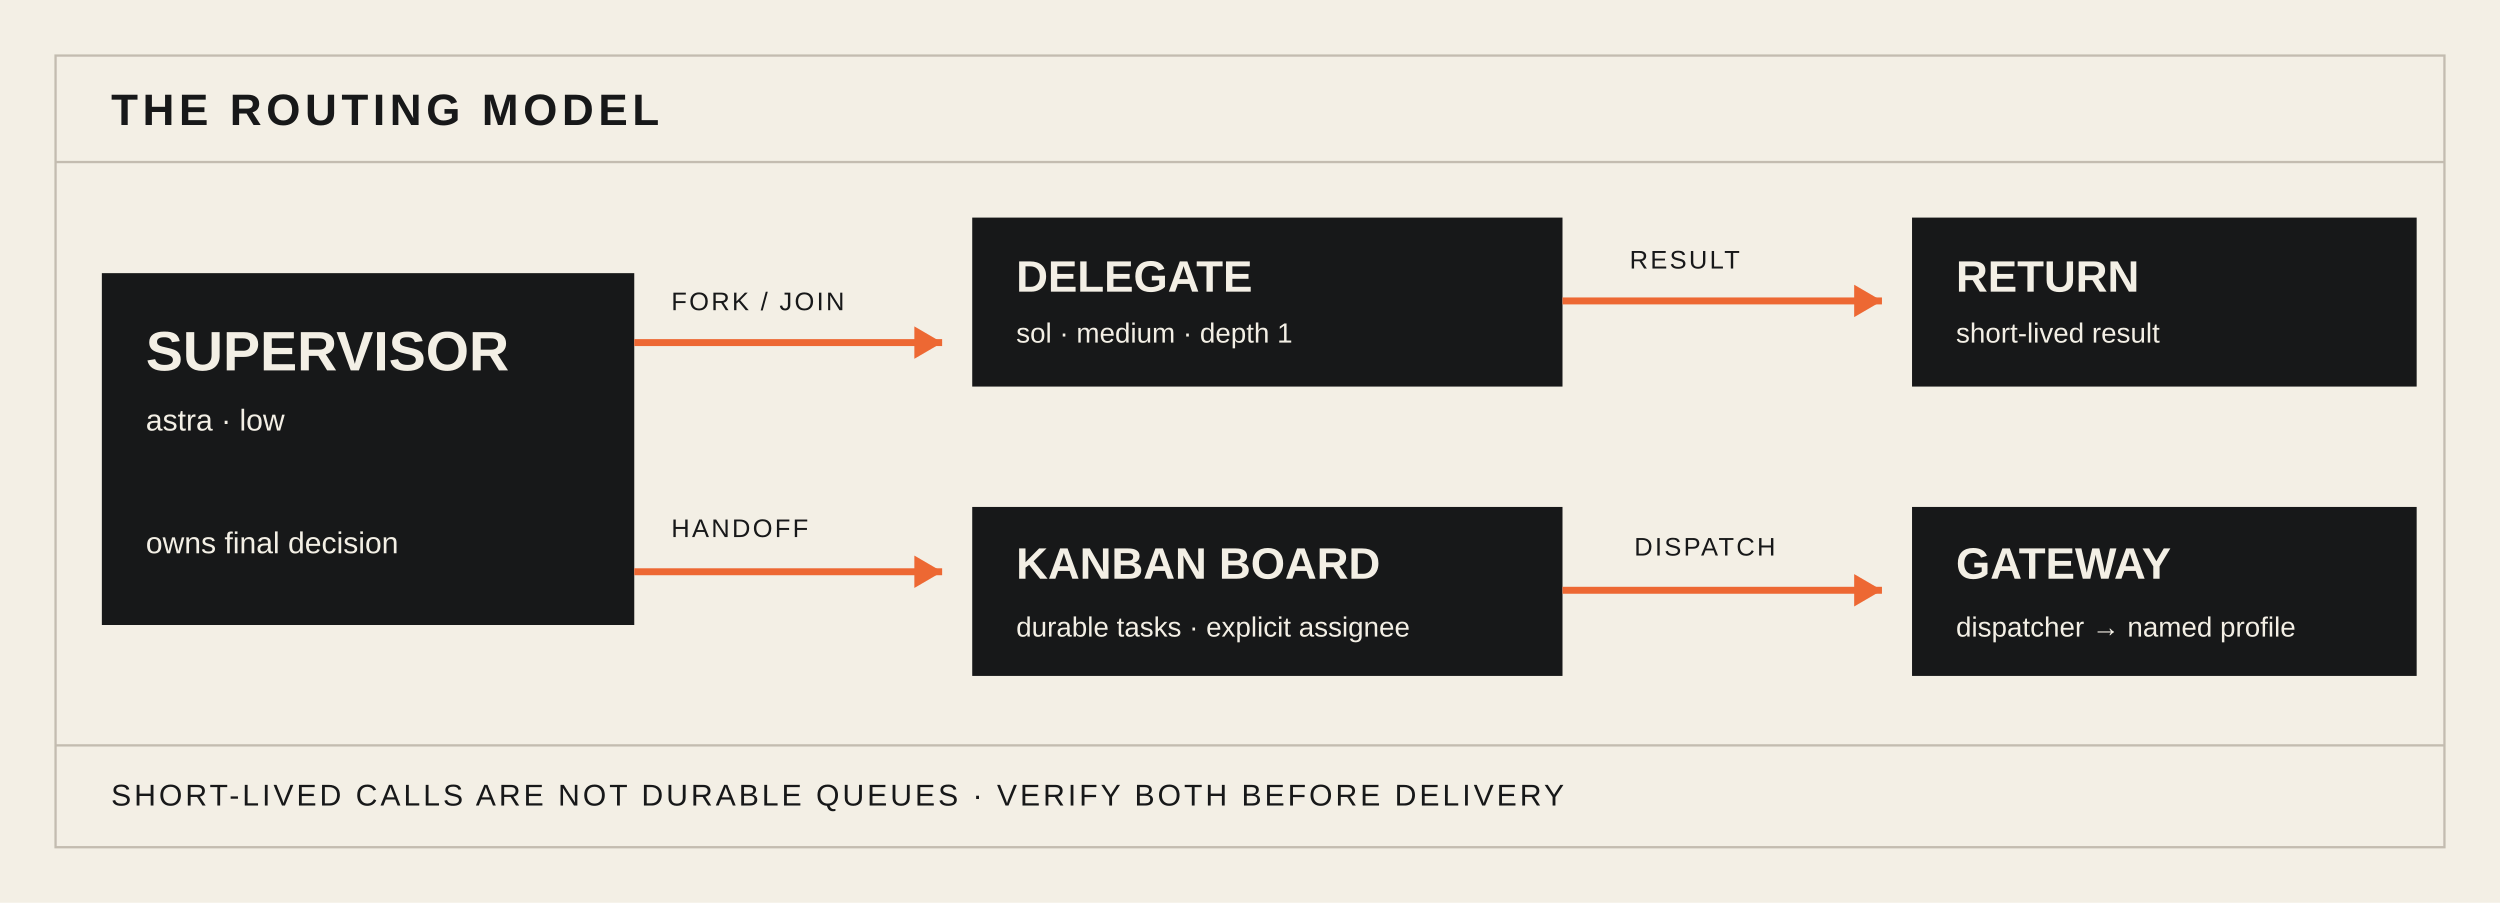
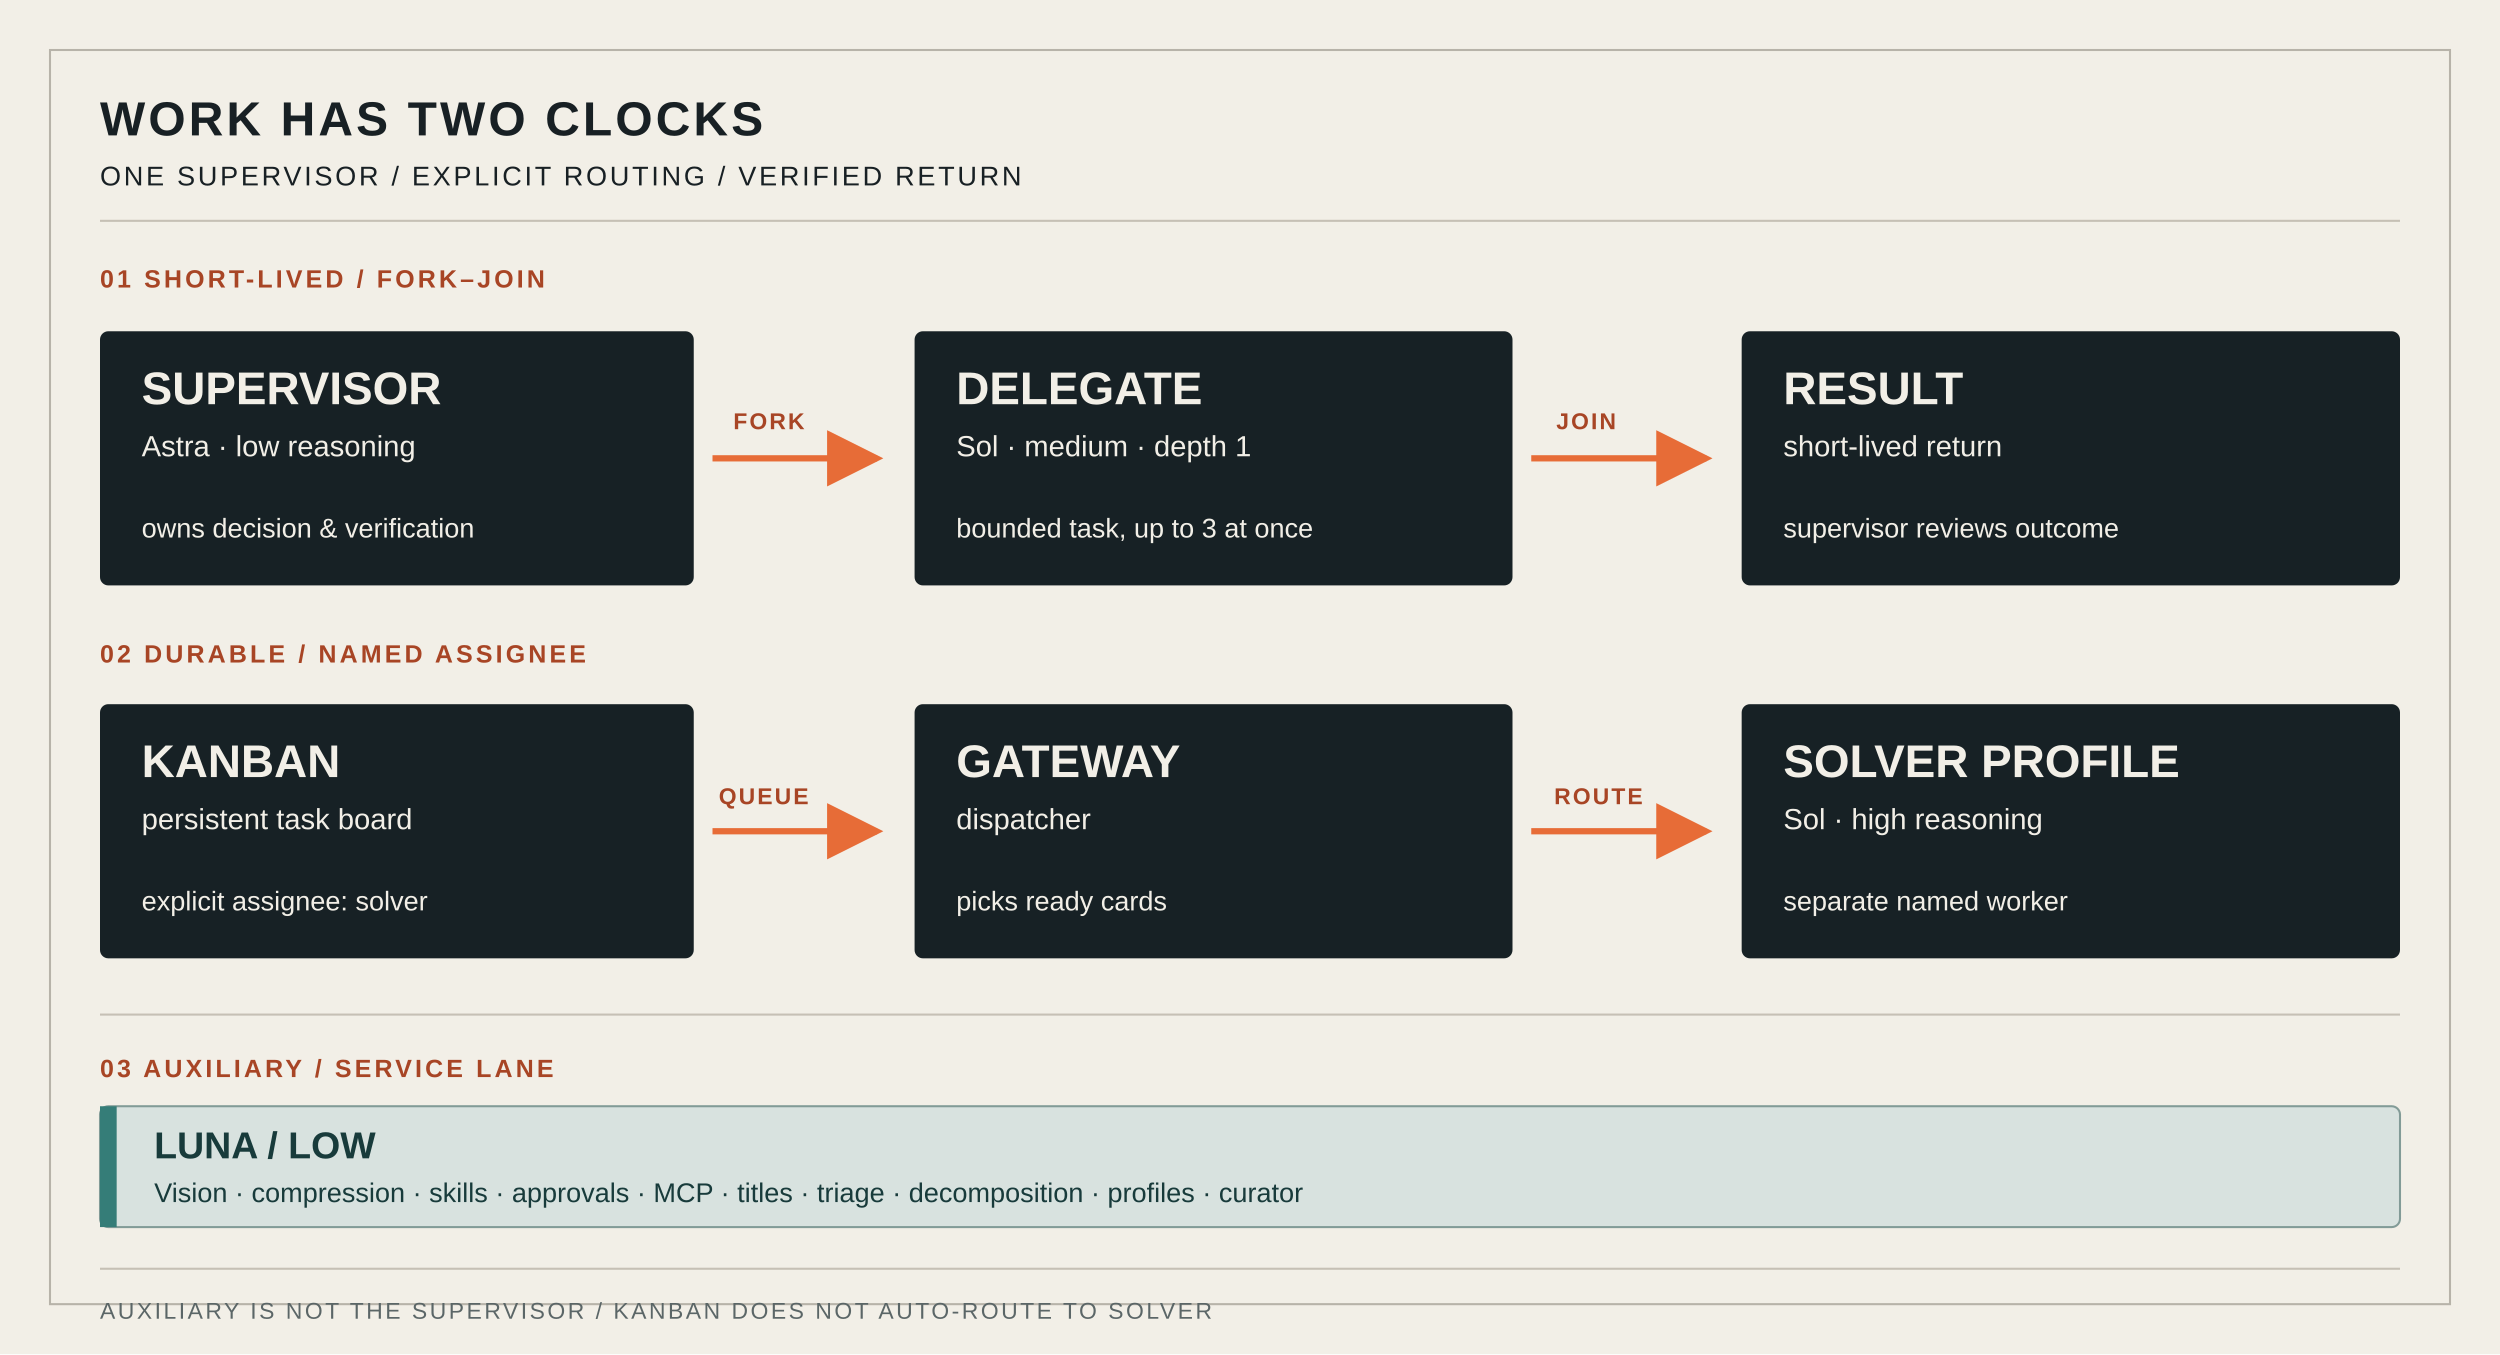
- <svg xmlns="http://www.w3.org/2000/svg" viewBox="0 0 1080 390" role="img" aria-labelledby="title desc">
-   <rect width="1080" height="390" fill="#f3efe5" />
-   <g stroke="#c3bcb0" fill="none">
-     <path d="M24 24H1056V366H24Z" />
-     <path d="M24 70H1056M24 322H1056" />
+ <svg xmlns="http://www.w3.org/2000/svg" viewBox="0 0 1200 650" role="img" aria-labelledby="title desc">
+   <defs>
+     <marker id="arrow" markerWidth="9" markerHeight="9" refX="8" refY="4.5" orient="auto">
+       <path d="M0 0L9 4.5L0 9Z" fill="#e76c37" />
+     </marker>
+   </defs>
+   <rect width="1200" height="650" fill="#f2efe7" />
+   <rect x="24" y="24" width="1152" height="602" fill="none" stroke="#b7b3a9" />
+   <g font-family="Arial, Helvetica, sans-serif" fill="#182024">
+     <text x="48" y="65" font-size="23" font-weight="700" letter-spacing="1.5">WORK HAS TWO CLOCKS</text>
+     <text x="48" y="89" font-size="13" letter-spacing="1.3">ONE SUPERVISOR  /  EXPLICIT ROUTING  /  VERIFIED RETURN</text>
  </g>
-   <g font-family="Arial, Helvetica, sans-serif" fill="#171819">
-     <text x="48" y="54" font-size="19" font-weight="700" letter-spacing="2">THE ROUTING MODEL</text>
-     <text x="48" y="348" font-size="13" letter-spacing="1.3">SHORT-LIVED CALLS ARE NOT DURABLE QUEUES  ·  VERIFY BOTH BEFORE DELIVERY</text>
+   <path d="M48 106H1152M48 487H1152M48 609H1152" stroke="#c6c0b5" fill="none" />
+   <g font-family="Arial, Helvetica, sans-serif" font-weight="700" font-size="12" letter-spacing="1.5" fill="#a84525">
+     <text x="48" y="138">01  SHORT-LIVED / FORK–JOIN</text>
+     <text x="48" y="318">02  DURABLE / NAMED ASSIGNEE</text>
+     <text x="48" y="517">03  AUXILIARY / SERVICE LANE</text>
  </g>
-   <g fill="#171819">
-     <rect x="44" y="118" width="230" height="152" />
-     <rect x="420" y="94" width="255" height="73" />
-     <rect x="420" y="219" width="255" height="73" />
-     <rect x="826" y="94" width="218" height="73" />
-     <rect x="826" y="219" width="218" height="73" />
+   <g fill="#172125">
+     <rect x="48" y="159" width="285" height="122" rx="4" />
+     <rect x="439" y="159" width="287" height="122" rx="4" />
+     <rect x="836" y="159" width="316" height="122" rx="4" />
+     <rect x="48" y="338" width="285" height="122" rx="4" />
+     <rect x="439" y="338" width="287" height="122" rx="4" />
+     <rect x="836" y="338" width="316" height="122" rx="4" />
  </g>
-   <g fill="#f3efe5" font-family="Arial, Helvetica, sans-serif">
-     <text x="63" y="160" font-size="24" font-weight="700">SUPERVISOR</text>
-     <text x="63" y="186" font-size="13">astra · low</text>
-     <text x="63" y="239" font-size="13">owns final decision</text>
-     <text x="439" y="126" font-size="19" font-weight="700">DELEGATE</text>
-     <text x="439" y="148" font-size="12">sol · medium · depth 1</text>
-     <text x="439" y="250" font-size="19" font-weight="700">KANBAN BOARD</text>
-     <text x="439" y="275" font-size="12">durable tasks · explicit assignee</text>
-     <text x="845" y="126" font-size="19" font-weight="700">RETURN</text>
-     <text x="845" y="148" font-size="12">short-lived result</text>
-     <text x="845" y="250" font-size="19" font-weight="700">GATEWAY</text>
-     <text x="845" y="275" font-size="12">dispatcher → named profile</text>
+   <g fill="#f2efe7" font-family="Arial, Helvetica, sans-serif">
+     <text x="68" y="194" font-size="22" font-weight="700">SUPERVISOR</text>
+     <text x="68" y="219" font-size="14">Astra · low reasoning</text>
+     <text x="68" y="258" font-size="13">owns decision &amp; verification</text>
+     <text x="459" y="194" font-size="22" font-weight="700">DELEGATE</text>
+     <text x="459" y="219" font-size="14">Sol · medium · depth 1</text>
+     <text x="459" y="258" font-size="13">bounded task, up to 3 at once</text>
+     <text x="856" y="194" font-size="22" font-weight="700">RESULT</text>
+     <text x="856" y="219" font-size="14">short-lived return</text>
+     <text x="856" y="258" font-size="13">supervisor reviews outcome</text>
+     <text x="68" y="373" font-size="22" font-weight="700">KANBAN</text>
+     <text x="68" y="398" font-size="14">persistent task board</text>
+     <text x="68" y="437" font-size="13">explicit assignee: solver</text>
+     <text x="459" y="373" font-size="22" font-weight="700">GATEWAY</text>
+     <text x="459" y="398" font-size="14">dispatcher</text>
+     <text x="459" y="437" font-size="13">picks ready cards</text>
+     <text x="856" y="373" font-size="22" font-weight="700">SOLVER PROFILE</text>
+     <text x="856" y="398" font-size="14">Sol · high reasoning</text>
+     <text x="856" y="437" font-size="13">separate named worker</text>
  </g>
-   <g stroke="#ed6833" stroke-width="3" fill="none">
-     <path d="M274 148H407" />
-     <path d="M274 247H407" />
-     <path d="M675 130H813" />
-     <path d="M675 255H813" />
+   <g stroke="#e76c37" stroke-width="3" fill="none" marker-end="url(#arrow)">
+     <path d="M342 220H421" />
+     <path d="M735 220H819" />
+     <path d="M342 399H421" />
+     <path d="M735 399H819" />
  </g>
-   <g fill="#ed6833">
-     <path d="m407 148-12-7v14zM407 247l-12-7v14zM813 130l-12-7v14zM813 255l-12-7v14z" />
+   <g fill="#a84525" font-family="Arial, Helvetica, sans-serif" font-size="11" font-weight="700" letter-spacing="1">
+     <text x="352" y="206">FORK</text>
+     <text x="747" y="206">JOIN</text>
+     <text x="345" y="386">QUEUE</text>
+     <text x="746" y="386">ROUTE</text>
  </g>
-   <g font-family="Arial, Helvetica, sans-serif" fill="#171819" font-size="11" letter-spacing="1">
-     <text x="290" y="134">FORK / JOIN</text>
-     <text x="290" y="232">HANDOFF</text>
-     <text x="704" y="116">RESULT</text>
-     <text x="706" y="240">DISPATCH</text>
+   <rect x="48" y="531" width="1104" height="58" rx="4" fill="#d8e2df" stroke="#829b97" />
+   <rect x="48" y="531" width="8" height="58" fill="#357d78" />
+   <g font-family="Arial, Helvetica, sans-serif" fill="#183b3b">
+     <text x="74" y="556" font-size="18" font-weight="700">LUNA / LOW</text>
+     <text x="74" y="577" font-size="13">Vision · compression · skills · approvals · MCP · titles · triage · decomposition · profiles · curator</text>
  </g>
+   <text x="48" y="633" font-family="Arial, Helvetica, sans-serif" font-size="11" letter-spacing="1.2" fill="#5b6667">AUXILIARY IS NOT THE SUPERVISOR     /     KANBAN DOES NOT AUTO-ROUTE TO SOLVER</text>
</svg>
